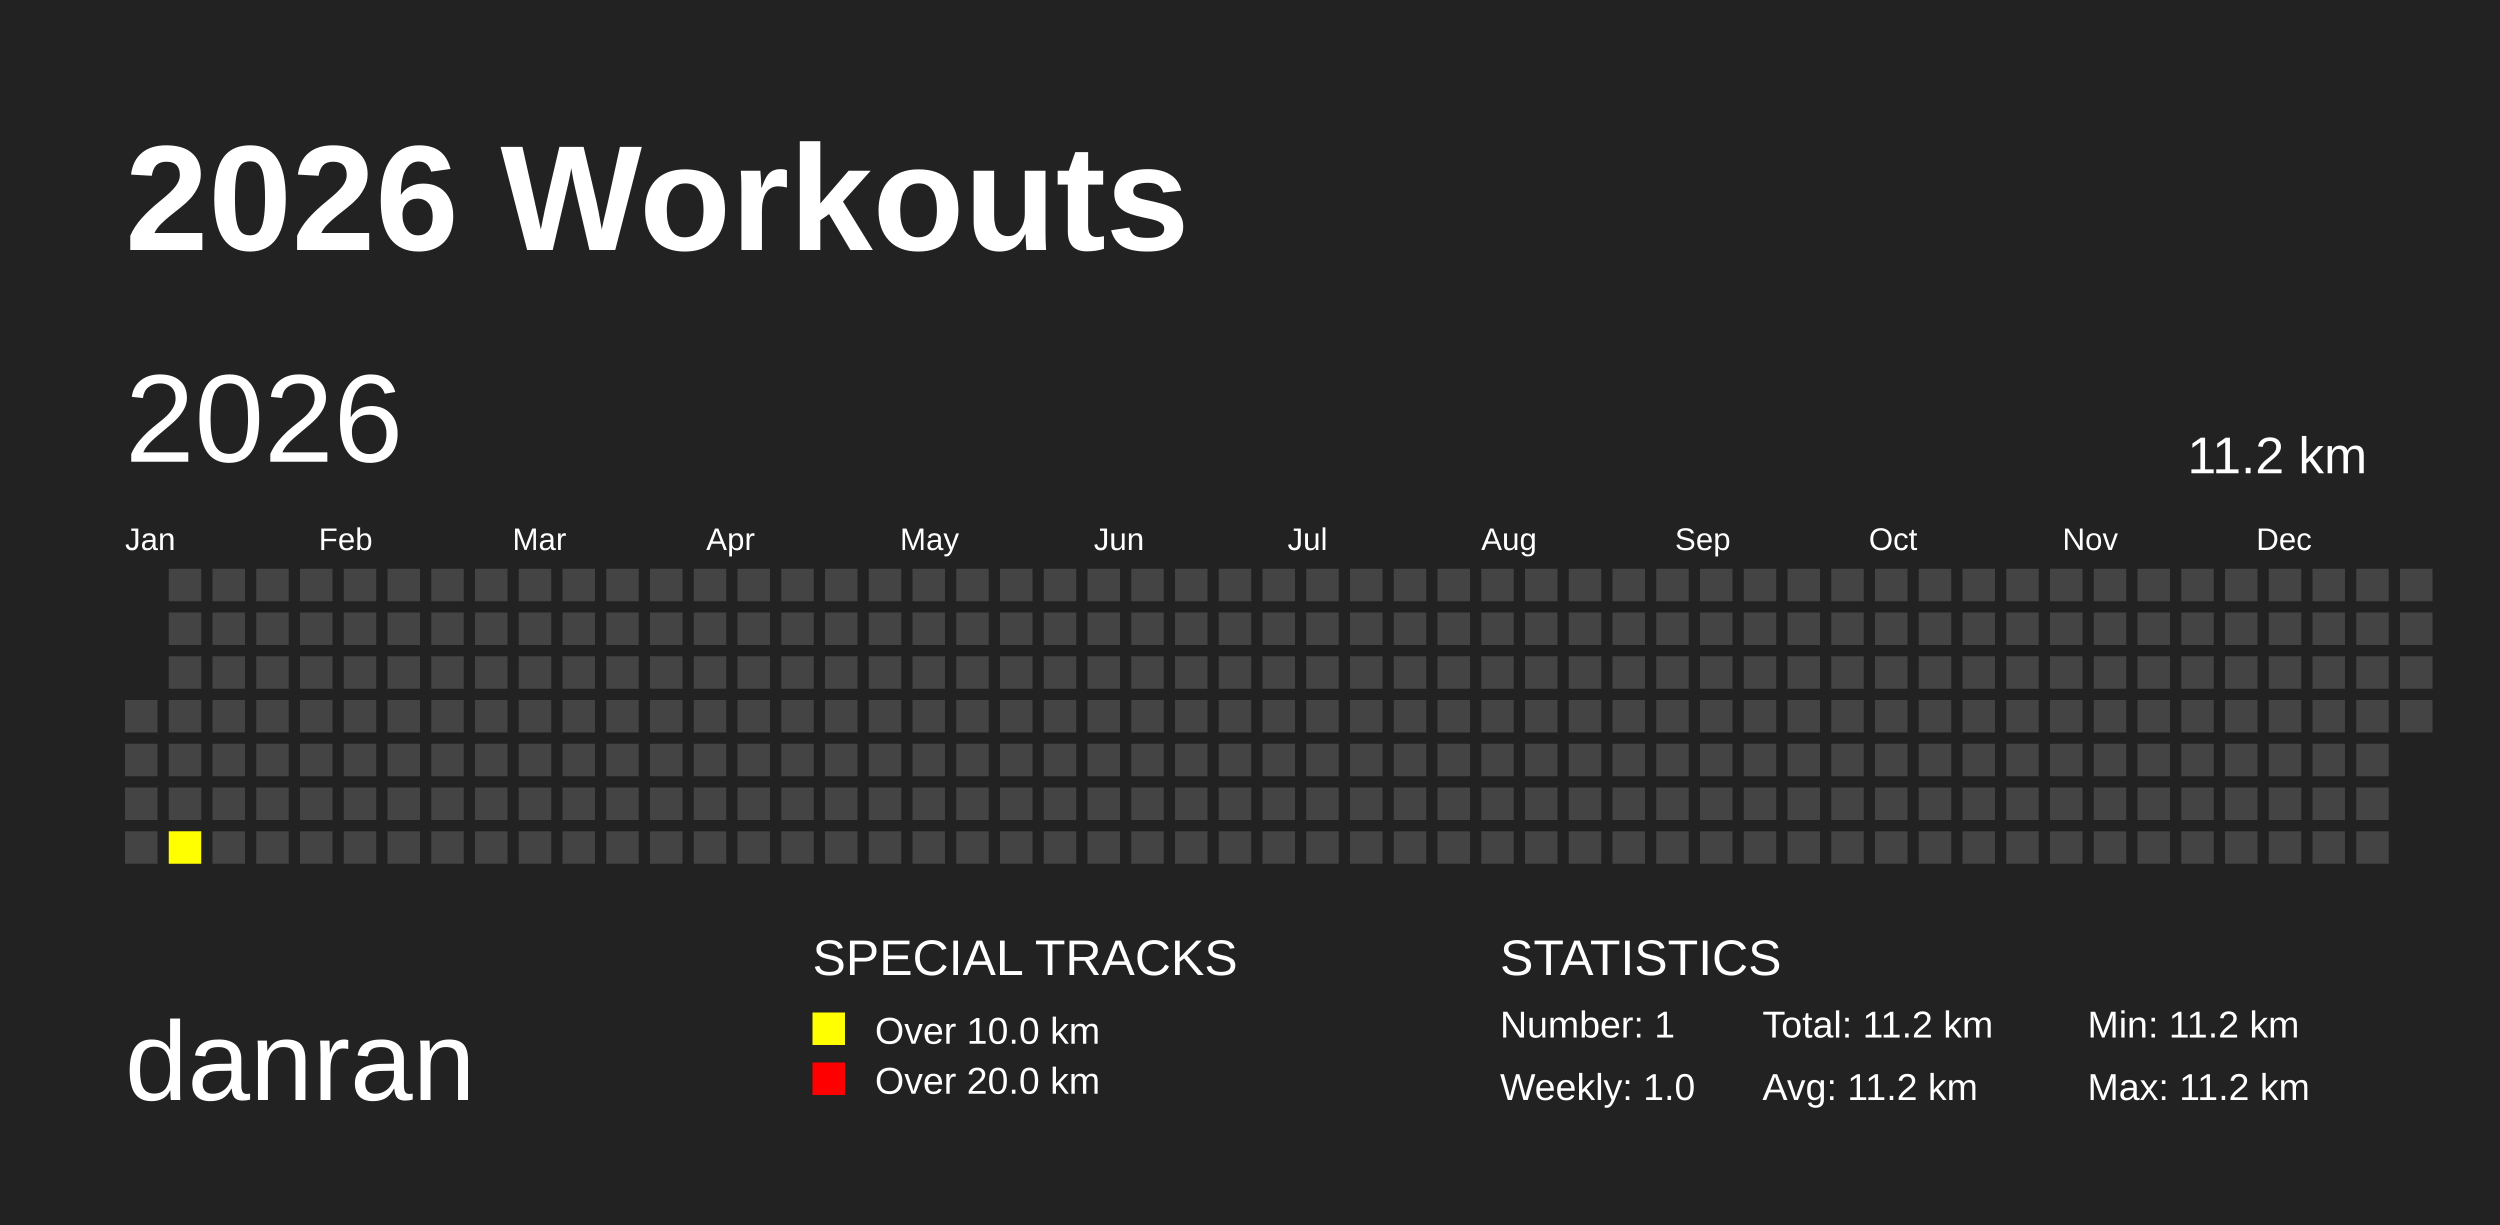
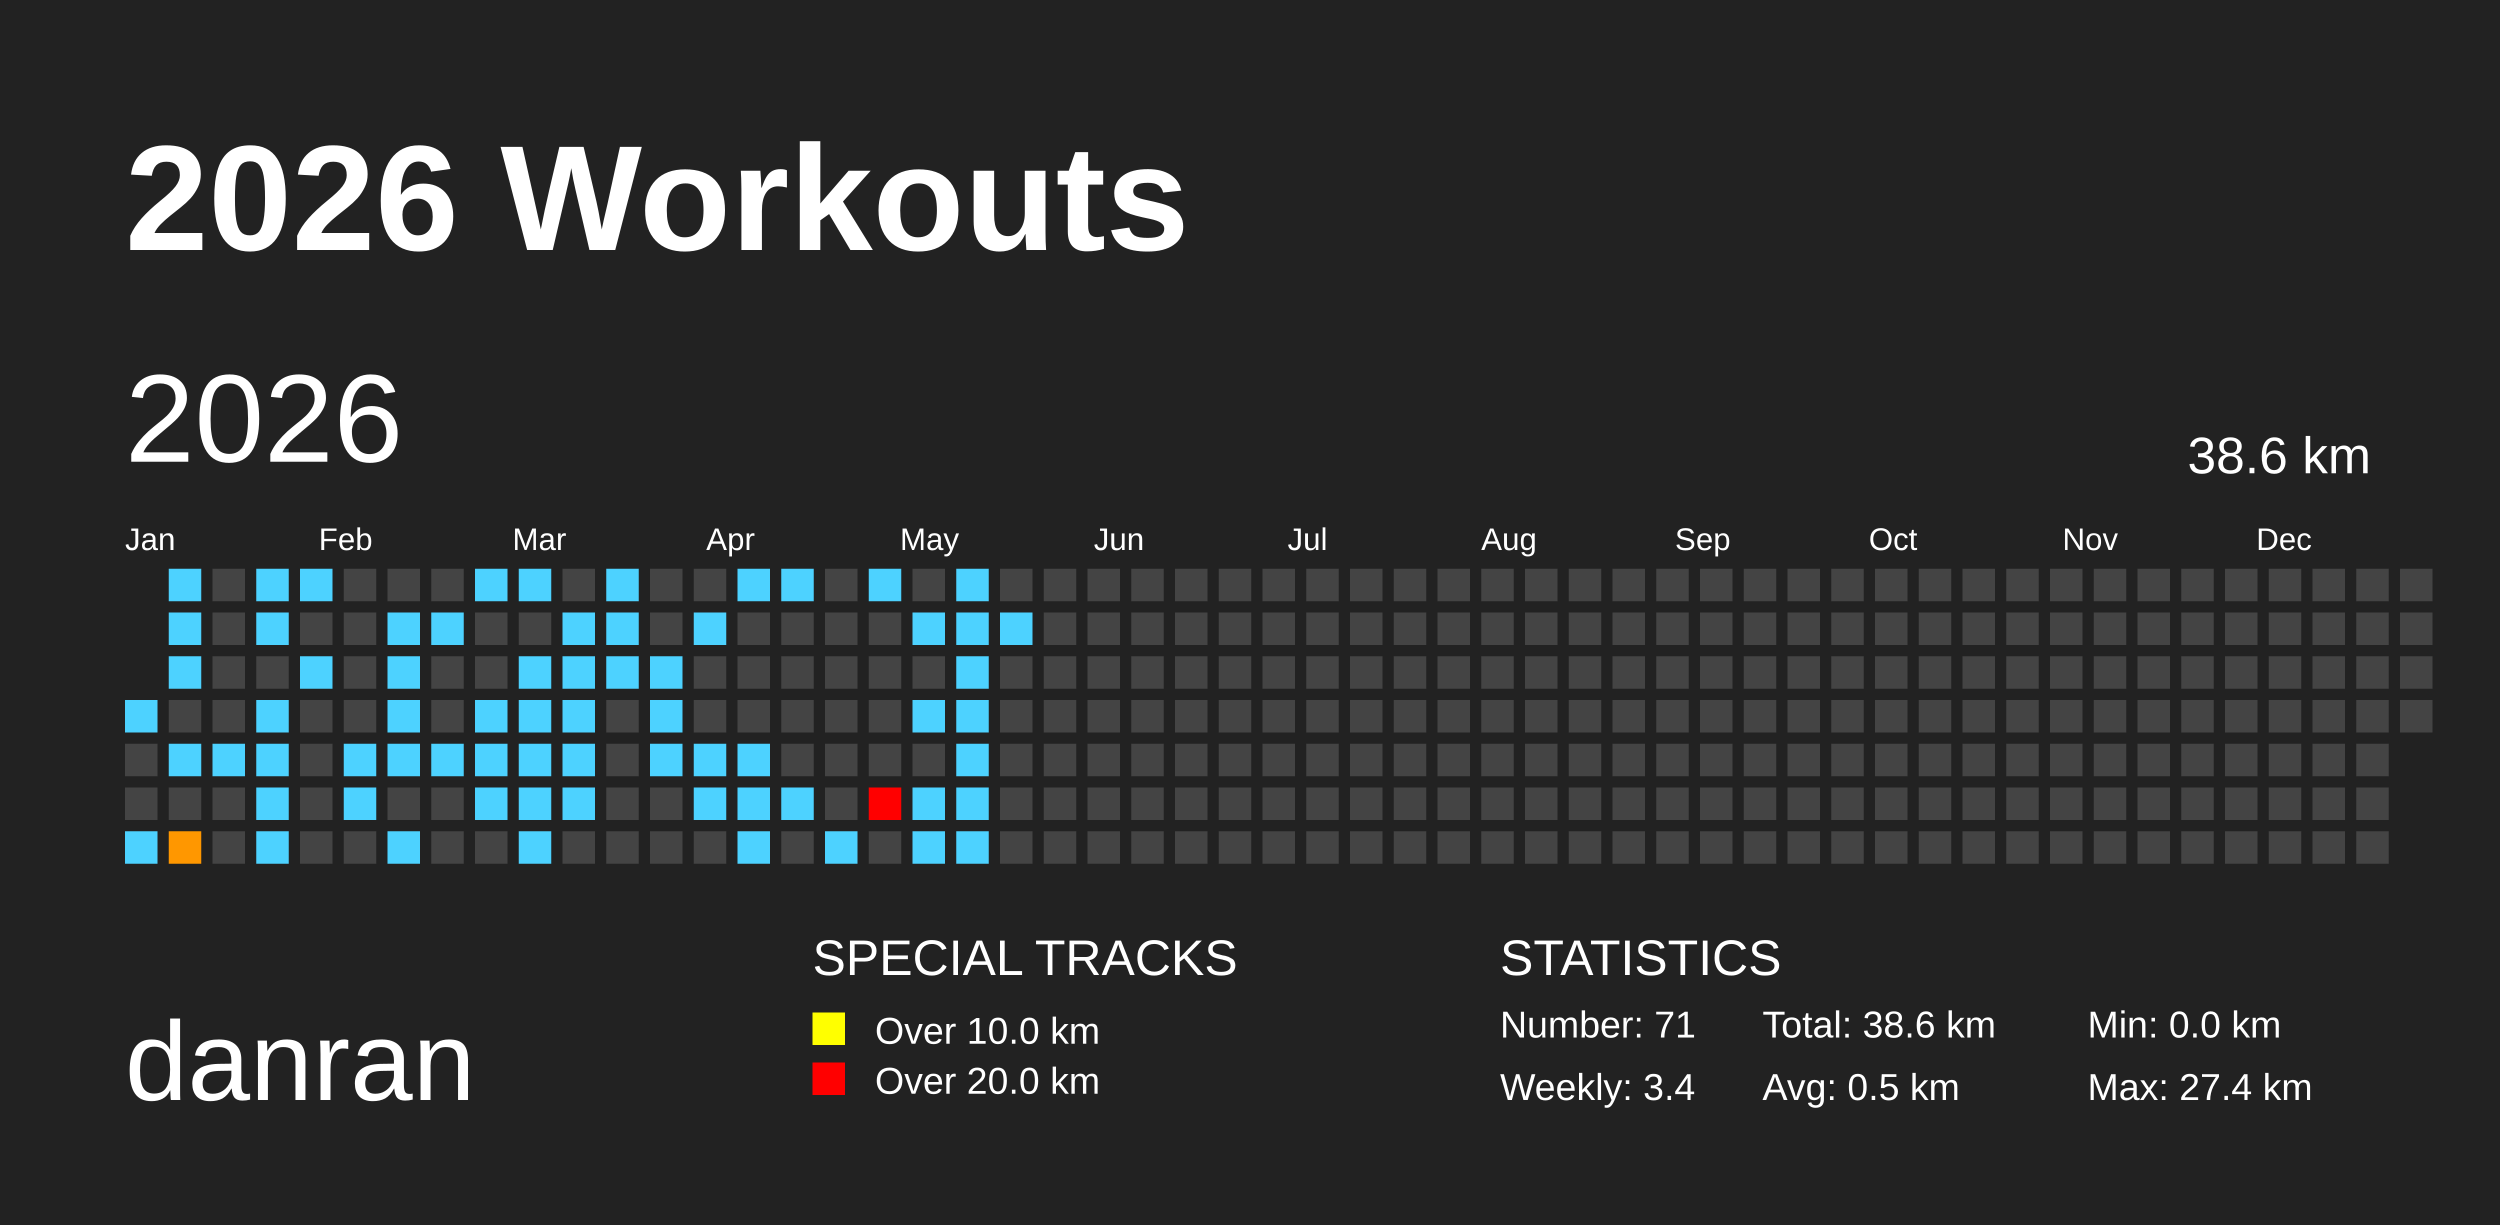
<svg xmlns="http://www.w3.org/2000/svg" baseProfile="full" height="98mm" version="1.1" viewBox="0,0,200,98" width="200mm">
  <defs />
  <rect fill="#222222" height="98" width="200" x="0" y="0" />
  <text fill="#FFFFFF" style="font-size:12px; font-family:Arial; font-weight:bold;" x="10" y="20">2026 Workouts</text>
  <text fill="#FFFFFF" style="font-size:9px; font-family:Arial" x="10" y="88">danran</text>
  <text fill="#FFFFFF" style="font-size:4px; font-family:Arial" x="65" y="78">SPECIAL TRACKS</text>
  <rect fill="yellow" height="2.6" width="2.6" x="65" y="81" />
  <text fill="#FFFFFF" style="font-size:3px; font-family:Arial" x="70" y="83.5">Over 10.0 km</text>
  <rect fill="red" height="2.6" width="2.6" x="65" y="85" />
  <text fill="#FFFFFF" style="font-size:3px; font-family:Arial" x="70" y="87.5">Over 20.0 km</text>
  <text fill="#FFFFFF" style="font-size:4px; font-family:Arial" x="120" y="78">STATISTICS</text>
-   <text fill="#FFFFFF" style="font-size:3px; font-family:Arial" x="120" y="83">Number: 1</text>
-   <text fill="#FFFFFF" style="font-size:3px; font-family:Arial" x="120" y="88">Weekly: 1.0</text>
-   <text fill="#FFFFFF" style="font-size:3px; font-family:Arial" x="141" y="83">Total: 11.2 km</text>
-   <text fill="#FFFFFF" style="font-size:3px; font-family:Arial" x="141" y="88">Avg: 11.2 km</text>
-   <text fill="#FFFFFF" style="font-size:3px; font-family:Arial" x="167" y="83">Min: 11.2 km</text>
-   <text fill="#FFFFFF" style="font-size:3px; font-family:Arial" x="167" y="88">Max: 11.2 km</text>
+   <text fill="#FFFFFF" style="font-size:3px; font-family:Arial" x="120" y="83">Number: 71</text>
+   <text fill="#FFFFFF" style="font-size:3px; font-family:Arial" x="120" y="88">Weekly: 3.4</text>
+   <text fill="#FFFFFF" style="font-size:3px; font-family:Arial" x="141" y="83">Total: 38.6 km</text>
+   <text fill="#FFFFFF" style="font-size:3px; font-family:Arial" x="141" y="88">Avg: 0.5 km</text>
+   <text fill="#FFFFFF" style="font-size:3px; font-family:Arial" x="167" y="83">Min: 0.0 km</text>
+   <text fill="#FFFFFF" style="font-size:3px; font-family:Arial" x="167" y="88">Max: 27.4 km</text>
  <text dominant-baseline="hanging" fill="#FFFFFF" style="font-size:10.0px; font-family:Arial;" x="10" y="30">2026</text>
-   <text dominant-baseline="hanging" fill="#FFFFFF" style="font-size:4.125px; font-family:Arial;" x="175" y="35">11.2 km</text>
+   <text dominant-baseline="hanging" fill="#FFFFFF" style="font-size:4.125px; font-family:Arial;" x="175" y="35">38.6 km</text>
  <text fill="#FFFFFF" style="font-size:2.5px; font-family:Arial" x="10.0" y="44">Jan</text>
  <text fill="#FFFFFF" style="font-size:2.5px; font-family:Arial" x="25.5" y="44">Feb</text>
  <text fill="#FFFFFF" style="font-size:2.5px; font-family:Arial" x="41.0" y="44">Mar</text>
  <text fill="#FFFFFF" style="font-size:2.5px; font-family:Arial" x="56.5" y="44">Apr</text>
  <text fill="#FFFFFF" style="font-size:2.5px; font-family:Arial" x="72.0" y="44">May</text>
  <text fill="#FFFFFF" style="font-size:2.5px; font-family:Arial" x="87.5" y="44">Jun</text>
  <text fill="#FFFFFF" style="font-size:2.5px; font-family:Arial" x="103.0" y="44">Jul</text>
  <text fill="#FFFFFF" style="font-size:2.5px; font-family:Arial" x="118.5" y="44">Aug</text>
  <text fill="#FFFFFF" style="font-size:2.5px; font-family:Arial" x="134.0" y="44">Sep</text>
  <text fill="#FFFFFF" style="font-size:2.5px; font-family:Arial" x="149.5" y="44">Oct</text>
  <text fill="#FFFFFF" style="font-size:2.5px; font-family:Arial" x="165.0" y="44">Nov</text>
  <text fill="#FFFFFF" style="font-size:2.5px; font-family:Arial" x="180.5" y="44">Dec</text>
-   <rect fill="#444444" height="2.6" width="2.6" x="10.0" y="56.0" />
+   <rect fill="#4dd2ff" height="2.6" width="2.6" x="10.0" y="56.0" />
  <rect fill="#444444" height="2.6" width="2.6" x="10.0" y="59.5" />
  <rect fill="#444444" height="2.6" width="2.6" x="10.0" y="63.0" />
-   <rect fill="#444444" height="2.6" width="2.6" x="10.0" y="66.5" />
-   <rect fill="#444444" height="2.6" width="2.6" x="13.5" y="45.5" />
-   <rect fill="#444444" height="2.6" width="2.6" x="13.5" y="49.0" />
-   <rect fill="#444444" height="2.6" width="2.6" x="13.5" y="52.5" />
+   <rect fill="#4dd2ff" height="2.6" width="2.6" x="10.0" y="66.5" />
+   <rect fill="#4dd2ff" height="2.6" width="2.6" x="13.5" y="45.5" />
+   <rect fill="#4dd2ff" height="2.6" width="2.6" x="13.5" y="49.0" />
+   <rect fill="#4dd2ff" height="2.6" width="2.6" x="13.5" y="52.5" />
  <rect fill="#444444" height="2.6" width="2.6" x="13.5" y="56.0" />
-   <rect fill="#444444" height="2.6" width="2.6" x="13.5" y="59.5" />
+   <rect fill="#4dd2ff" height="2.6" width="2.6" x="13.5" y="59.5" />
  <rect fill="#444444" height="2.6" width="2.6" x="13.5" y="63.0" />
-   <rect fill="yellow" height="2.6" width="2.6" x="13.5" y="66.5" />
+   <rect fill="#ff9700" height="2.6" width="2.6" x="13.5" y="66.5" />
  <rect fill="#444444" height="2.6" width="2.6" x="17.0" y="45.5" />
  <rect fill="#444444" height="2.6" width="2.6" x="17.0" y="49.0" />
  <rect fill="#444444" height="2.6" width="2.6" x="17.0" y="52.5" />
  <rect fill="#444444" height="2.6" width="2.6" x="17.0" y="56.0" />
-   <rect fill="#444444" height="2.6" width="2.6" x="17.0" y="59.5" />
+   <rect fill="#4dd2ff" height="2.6" width="2.6" x="17.0" y="59.5" />
  <rect fill="#444444" height="2.6" width="2.6" x="17.0" y="63.0" />
  <rect fill="#444444" height="2.6" width="2.6" x="17.0" y="66.5" />
-   <rect fill="#444444" height="2.6" width="2.6" x="20.5" y="45.5" />
-   <rect fill="#444444" height="2.6" width="2.6" x="20.5" y="49.0" />
+   <rect fill="#4dd2ff" height="2.6" width="2.6" x="20.5" y="45.5" />
+   <rect fill="#4dd2ff" height="2.6" width="2.6" x="20.5" y="49.0" />
  <rect fill="#444444" height="2.6" width="2.6" x="20.5" y="52.5" />
-   <rect fill="#444444" height="2.6" width="2.6" x="20.5" y="56.0" />
-   <rect fill="#444444" height="2.6" width="2.6" x="20.5" y="59.5" />
-   <rect fill="#444444" height="2.6" width="2.6" x="20.5" y="63.0" />
-   <rect fill="#444444" height="2.6" width="2.6" x="20.5" y="66.5" />
-   <rect fill="#444444" height="2.6" width="2.6" x="24.0" y="45.5" />
+   <rect fill="#4dd2ff" height="2.6" width="2.6" x="20.5" y="56.0" />
+   <rect fill="#4dd2ff" height="2.6" width="2.6" x="20.5" y="59.5" />
+   <rect fill="#4dd2ff" height="2.6" width="2.6" x="20.5" y="63.0" />
+   <rect fill="#4dd2ff" height="2.6" width="2.6" x="20.5" y="66.5" />
+   <rect fill="#4dd2ff" height="2.6" width="2.6" x="24.0" y="45.5" />
  <rect fill="#444444" height="2.6" width="2.6" x="24.0" y="49.0" />
-   <rect fill="#444444" height="2.6" width="2.6" x="24.0" y="52.5" />
+   <rect fill="#4dd2ff" height="2.6" width="2.6" x="24.0" y="52.5" />
  <rect fill="#444444" height="2.6" width="2.6" x="24.0" y="56.0" />
  <rect fill="#444444" height="2.6" width="2.6" x="24.0" y="59.5" />
  <rect fill="#444444" height="2.6" width="2.6" x="24.0" y="63.0" />
  <rect fill="#444444" height="2.6" width="2.6" x="24.0" y="66.5" />
  <rect fill="#444444" height="2.6" width="2.6" x="27.5" y="45.5" />
  <rect fill="#444444" height="2.6" width="2.6" x="27.5" y="49.0" />
  <rect fill="#444444" height="2.6" width="2.6" x="27.5" y="52.5" />
  <rect fill="#444444" height="2.6" width="2.6" x="27.5" y="56.0" />
-   <rect fill="#444444" height="2.6" width="2.6" x="27.5" y="59.5" />
-   <rect fill="#444444" height="2.6" width="2.6" x="27.5" y="63.0" />
+   <rect fill="#4dd2ff" height="2.6" width="2.6" x="27.5" y="59.5" />
+   <rect fill="#4dd2ff" height="2.6" width="2.6" x="27.5" y="63.0" />
  <rect fill="#444444" height="2.6" width="2.6" x="27.5" y="66.5" />
  <rect fill="#444444" height="2.6" width="2.6" x="31.0" y="45.5" />
-   <rect fill="#444444" height="2.6" width="2.6" x="31.0" y="49.0" />
-   <rect fill="#444444" height="2.6" width="2.6" x="31.0" y="52.5" />
-   <rect fill="#444444" height="2.6" width="2.6" x="31.0" y="56.0" />
-   <rect fill="#444444" height="2.6" width="2.6" x="31.0" y="59.5" />
+   <rect fill="#4dd2ff" height="2.6" width="2.6" x="31.0" y="49.0" />
+   <rect fill="#4dd2ff" height="2.6" width="2.6" x="31.0" y="52.5" />
+   <rect fill="#4dd2ff" height="2.6" width="2.6" x="31.0" y="56.0" />
+   <rect fill="#4dd2ff" height="2.6" width="2.6" x="31.0" y="59.5" />
  <rect fill="#444444" height="2.6" width="2.6" x="31.0" y="63.0" />
-   <rect fill="#444444" height="2.6" width="2.6" x="31.0" y="66.5" />
+   <rect fill="#4dd2ff" height="2.6" width="2.6" x="31.0" y="66.5" />
  <rect fill="#444444" height="2.6" width="2.6" x="34.5" y="45.5" />
-   <rect fill="#444444" height="2.6" width="2.6" x="34.5" y="49.0" />
+   <rect fill="#4dd2ff" height="2.6" width="2.6" x="34.5" y="49.0" />
  <rect fill="#444444" height="2.6" width="2.6" x="34.5" y="52.5" />
  <rect fill="#444444" height="2.6" width="2.6" x="34.5" y="56.0" />
-   <rect fill="#444444" height="2.6" width="2.6" x="34.5" y="59.5" />
+   <rect fill="#4dd2ff" height="2.6" width="2.6" x="34.5" y="59.5" />
  <rect fill="#444444" height="2.6" width="2.6" x="34.5" y="63.0" />
  <rect fill="#444444" height="2.6" width="2.6" x="34.5" y="66.5" />
-   <rect fill="#444444" height="2.6" width="2.6" x="38.0" y="45.5" />
+   <rect fill="#4dd2ff" height="2.6" width="2.6" x="38.0" y="45.5" />
  <rect fill="#444444" height="2.6" width="2.6" x="38.0" y="49.0" />
  <rect fill="#444444" height="2.6" width="2.6" x="38.0" y="52.5" />
-   <rect fill="#444444" height="2.6" width="2.6" x="38.0" y="56.0" />
-   <rect fill="#444444" height="2.6" width="2.6" x="38.0" y="59.5" />
-   <rect fill="#444444" height="2.6" width="2.6" x="38.0" y="63.0" />
+   <rect fill="#4dd2ff" height="2.6" width="2.6" x="38.0" y="56.0" />
+   <rect fill="#4dd2ff" height="2.6" width="2.6" x="38.0" y="59.5" />
+   <rect fill="#4dd2ff" height="2.6" width="2.6" x="38.0" y="63.0" />
  <rect fill="#444444" height="2.6" width="2.6" x="38.0" y="66.5" />
-   <rect fill="#444444" height="2.6" width="2.6" x="41.5" y="45.5" />
+   <rect fill="#4dd2ff" height="2.6" width="2.6" x="41.5" y="45.5" />
  <rect fill="#444444" height="2.6" width="2.6" x="41.5" y="49.0" />
-   <rect fill="#444444" height="2.6" width="2.6" x="41.5" y="52.5" />
-   <rect fill="#444444" height="2.6" width="2.6" x="41.5" y="56.0" />
-   <rect fill="#444444" height="2.6" width="2.6" x="41.5" y="59.5" />
-   <rect fill="#444444" height="2.6" width="2.6" x="41.5" y="63.0" />
-   <rect fill="#444444" height="2.6" width="2.6" x="41.5" y="66.5" />
+   <rect fill="#4dd2ff" height="2.6" width="2.6" x="41.5" y="52.5" />
+   <rect fill="#4dd2ff" height="2.6" width="2.6" x="41.5" y="56.0" />
+   <rect fill="#4dd2ff" height="2.6" width="2.6" x="41.5" y="59.5" />
+   <rect fill="#4dd2ff" height="2.6" width="2.6" x="41.5" y="63.0" />
+   <rect fill="#4dd2ff" height="2.6" width="2.6" x="41.5" y="66.5" />
  <rect fill="#444444" height="2.6" width="2.6" x="45.0" y="45.5" />
-   <rect fill="#444444" height="2.6" width="2.6" x="45.0" y="49.0" />
-   <rect fill="#444444" height="2.6" width="2.6" x="45.0" y="52.5" />
-   <rect fill="#444444" height="2.6" width="2.6" x="45.0" y="56.0" />
-   <rect fill="#444444" height="2.6" width="2.6" x="45.0" y="59.5" />
-   <rect fill="#444444" height="2.6" width="2.6" x="45.0" y="63.0" />
+   <rect fill="#4dd2ff" height="2.6" width="2.6" x="45.0" y="49.0" />
+   <rect fill="#4dd2ff" height="2.6" width="2.6" x="45.0" y="52.5" />
+   <rect fill="#4dd2ff" height="2.6" width="2.6" x="45.0" y="56.0" />
+   <rect fill="#4dd2ff" height="2.6" width="2.6" x="45.0" y="59.5" />
+   <rect fill="#4dd2ff" height="2.6" width="2.6" x="45.0" y="63.0" />
  <rect fill="#444444" height="2.6" width="2.6" x="45.0" y="66.5" />
-   <rect fill="#444444" height="2.6" width="2.6" x="48.5" y="45.5" />
-   <rect fill="#444444" height="2.6" width="2.6" x="48.5" y="49.0" />
-   <rect fill="#444444" height="2.6" width="2.6" x="48.5" y="52.5" />
+   <rect fill="#4dd2ff" height="2.6" width="2.6" x="48.5" y="45.5" />
+   <rect fill="#4dd2ff" height="2.6" width="2.6" x="48.5" y="49.0" />
+   <rect fill="#4dd2ff" height="2.6" width="2.6" x="48.5" y="52.5" />
  <rect fill="#444444" height="2.6" width="2.6" x="48.5" y="56.0" />
  <rect fill="#444444" height="2.6" width="2.6" x="48.5" y="59.5" />
  <rect fill="#444444" height="2.6" width="2.6" x="48.5" y="63.0" />
  <rect fill="#444444" height="2.6" width="2.6" x="48.5" y="66.5" />
  <rect fill="#444444" height="2.6" width="2.6" x="52.0" y="45.5" />
  <rect fill="#444444" height="2.6" width="2.6" x="52.0" y="49.0" />
-   <rect fill="#444444" height="2.6" width="2.6" x="52.0" y="52.5" />
-   <rect fill="#444444" height="2.6" width="2.6" x="52.0" y="56.0" />
-   <rect fill="#444444" height="2.6" width="2.6" x="52.0" y="59.5" />
+   <rect fill="#4dd2ff" height="2.6" width="2.6" x="52.0" y="52.5" />
+   <rect fill="#4dd2ff" height="2.6" width="2.6" x="52.0" y="56.0" />
+   <rect fill="#4dd2ff" height="2.6" width="2.6" x="52.0" y="59.5" />
  <rect fill="#444444" height="2.6" width="2.6" x="52.0" y="63.0" />
  <rect fill="#444444" height="2.6" width="2.6" x="52.0" y="66.5" />
  <rect fill="#444444" height="2.6" width="2.6" x="55.5" y="45.5" />
-   <rect fill="#444444" height="2.6" width="2.6" x="55.5" y="49.0" />
+   <rect fill="#4dd2ff" height="2.6" width="2.6" x="55.5" y="49.0" />
  <rect fill="#444444" height="2.6" width="2.6" x="55.5" y="52.5" />
  <rect fill="#444444" height="2.6" width="2.6" x="55.5" y="56.0" />
-   <rect fill="#444444" height="2.6" width="2.6" x="55.5" y="59.5" />
-   <rect fill="#444444" height="2.6" width="2.6" x="55.5" y="63.0" />
+   <rect fill="#4dd2ff" height="2.6" width="2.6" x="55.5" y="59.5" />
+   <rect fill="#4dd2ff" height="2.6" width="2.6" x="55.5" y="63.0" />
  <rect fill="#444444" height="2.6" width="2.6" x="55.5" y="66.5" />
-   <rect fill="#444444" height="2.6" width="2.6" x="59.0" y="45.5" />
+   <rect fill="#4dd2ff" height="2.6" width="2.6" x="59.0" y="45.5" />
  <rect fill="#444444" height="2.6" width="2.6" x="59.0" y="49.0" />
  <rect fill="#444444" height="2.6" width="2.6" x="59.0" y="52.5" />
  <rect fill="#444444" height="2.6" width="2.6" x="59.0" y="56.0" />
-   <rect fill="#444444" height="2.6" width="2.6" x="59.0" y="59.5" />
-   <rect fill="#444444" height="2.6" width="2.6" x="59.0" y="63.0" />
-   <rect fill="#444444" height="2.6" width="2.6" x="59.0" y="66.5" />
-   <rect fill="#444444" height="2.6" width="2.6" x="62.5" y="45.5" />
+   <rect fill="#4dd2ff" height="2.6" width="2.6" x="59.0" y="59.5" />
+   <rect fill="#4dd2ff" height="2.6" width="2.6" x="59.0" y="63.0" />
+   <rect fill="#4dd2ff" height="2.6" width="2.6" x="59.0" y="66.5" />
+   <rect fill="#4dd2ff" height="2.6" width="2.6" x="62.5" y="45.5" />
  <rect fill="#444444" height="2.6" width="2.6" x="62.5" y="49.0" />
  <rect fill="#444444" height="2.6" width="2.6" x="62.5" y="52.5" />
  <rect fill="#444444" height="2.6" width="2.6" x="62.5" y="56.0" />
  <rect fill="#444444" height="2.6" width="2.6" x="62.5" y="59.5" />
-   <rect fill="#444444" height="2.6" width="2.6" x="62.5" y="63.0" />
+   <rect fill="#4dd2ff" height="2.6" width="2.6" x="62.5" y="63.0" />
  <rect fill="#444444" height="2.6" width="2.6" x="62.5" y="66.5" />
  <rect fill="#444444" height="2.6" width="2.6" x="66.0" y="45.5" />
  <rect fill="#444444" height="2.6" width="2.6" x="66.0" y="49.0" />
  <rect fill="#444444" height="2.6" width="2.6" x="66.0" y="52.5" />
  <rect fill="#444444" height="2.6" width="2.6" x="66.0" y="56.0" />
  <rect fill="#444444" height="2.6" width="2.6" x="66.0" y="59.5" />
  <rect fill="#444444" height="2.6" width="2.6" x="66.0" y="63.0" />
-   <rect fill="#444444" height="2.6" width="2.6" x="66.0" y="66.5" />
-   <rect fill="#444444" height="2.6" width="2.6" x="69.5" y="45.5" />
+   <rect fill="#4dd2ff" height="2.6" width="2.6" x="66.0" y="66.5" />
+   <rect fill="#4dd2ff" height="2.6" width="2.6" x="69.5" y="45.5" />
  <rect fill="#444444" height="2.6" width="2.6" x="69.5" y="49.0" />
  <rect fill="#444444" height="2.6" width="2.6" x="69.5" y="52.5" />
  <rect fill="#444444" height="2.6" width="2.6" x="69.5" y="56.0" />
  <rect fill="#444444" height="2.6" width="2.6" x="69.5" y="59.5" />
-   <rect fill="#444444" height="2.6" width="2.6" x="69.5" y="63.0" />
+   <rect fill="red" height="2.6" width="2.6" x="69.5" y="63.0" />
  <rect fill="#444444" height="2.6" width="2.6" x="69.5" y="66.5" />
  <rect fill="#444444" height="2.6" width="2.6" x="73.0" y="45.5" />
-   <rect fill="#444444" height="2.6" width="2.6" x="73.0" y="49.0" />
+   <rect fill="#4dd2ff" height="2.6" width="2.6" x="73.0" y="49.0" />
  <rect fill="#444444" height="2.6" width="2.6" x="73.0" y="52.5" />
-   <rect fill="#444444" height="2.6" width="2.6" x="73.0" y="56.0" />
+   <rect fill="#4dd2ff" height="2.6" width="2.6" x="73.0" y="56.0" />
  <rect fill="#444444" height="2.6" width="2.6" x="73.0" y="59.5" />
-   <rect fill="#444444" height="2.6" width="2.6" x="73.0" y="63.0" />
-   <rect fill="#444444" height="2.6" width="2.6" x="73.0" y="66.5" />
-   <rect fill="#444444" height="2.6" width="2.6" x="76.5" y="45.5" />
-   <rect fill="#444444" height="2.6" width="2.6" x="76.5" y="49.0" />
-   <rect fill="#444444" height="2.6" width="2.6" x="76.5" y="52.5" />
-   <rect fill="#444444" height="2.6" width="2.6" x="76.5" y="56.0" />
-   <rect fill="#444444" height="2.6" width="2.6" x="76.5" y="59.5" />
-   <rect fill="#444444" height="2.6" width="2.6" x="76.5" y="63.0" />
-   <rect fill="#444444" height="2.6" width="2.6" x="76.5" y="66.5" />
+   <rect fill="#4dd2ff" height="2.6" width="2.6" x="73.0" y="63.0" />
+   <rect fill="#4dd2ff" height="2.6" width="2.6" x="73.0" y="66.5" />
+   <rect fill="#4dd2ff" height="2.6" width="2.6" x="76.5" y="45.5" />
+   <rect fill="#4dd2ff" height="2.6" width="2.6" x="76.5" y="49.0" />
+   <rect fill="#4dd2ff" height="2.6" width="2.6" x="76.5" y="52.5" />
+   <rect fill="#4dd2ff" height="2.6" width="2.6" x="76.5" y="56.0" />
+   <rect fill="#4dd2ff" height="2.6" width="2.6" x="76.5" y="59.5" />
+   <rect fill="#4dd2ff" height="2.6" width="2.6" x="76.5" y="63.0" />
+   <rect fill="#4dd2ff" height="2.6" width="2.6" x="76.5" y="66.5" />
  <rect fill="#444444" height="2.6" width="2.6" x="80.0" y="45.5" />
-   <rect fill="#444444" height="2.6" width="2.6" x="80.0" y="49.0" />
+   <rect fill="#4dd2ff" height="2.6" width="2.6" x="80.0" y="49.0" />
  <rect fill="#444444" height="2.6" width="2.6" x="80.0" y="52.5" />
  <rect fill="#444444" height="2.6" width="2.6" x="80.0" y="56.0" />
  <rect fill="#444444" height="2.6" width="2.6" x="80.0" y="59.5" />
  <rect fill="#444444" height="2.6" width="2.6" x="80.0" y="63.0" />
  <rect fill="#444444" height="2.6" width="2.6" x="80.0" y="66.5" />
  <rect fill="#444444" height="2.6" width="2.6" x="83.5" y="45.5" />
  <rect fill="#444444" height="2.6" width="2.6" x="83.5" y="49.0" />
  <rect fill="#444444" height="2.6" width="2.6" x="83.5" y="52.5" />
  <rect fill="#444444" height="2.6" width="2.6" x="83.5" y="56.0" />
  <rect fill="#444444" height="2.6" width="2.6" x="83.5" y="59.5" />
  <rect fill="#444444" height="2.6" width="2.6" x="83.5" y="63.0" />
  <rect fill="#444444" height="2.6" width="2.6" x="83.5" y="66.5" />
  <rect fill="#444444" height="2.6" width="2.6" x="87.0" y="45.5" />
  <rect fill="#444444" height="2.6" width="2.6" x="87.0" y="49.0" />
  <rect fill="#444444" height="2.6" width="2.6" x="87.0" y="52.5" />
  <rect fill="#444444" height="2.6" width="2.6" x="87.0" y="56.0" />
  <rect fill="#444444" height="2.6" width="2.6" x="87.0" y="59.5" />
  <rect fill="#444444" height="2.6" width="2.6" x="87.0" y="63.0" />
  <rect fill="#444444" height="2.6" width="2.6" x="87.0" y="66.5" />
  <rect fill="#444444" height="2.6" width="2.6" x="90.5" y="45.5" />
  <rect fill="#444444" height="2.6" width="2.6" x="90.5" y="49.0" />
  <rect fill="#444444" height="2.6" width="2.6" x="90.5" y="52.5" />
  <rect fill="#444444" height="2.6" width="2.6" x="90.5" y="56.0" />
  <rect fill="#444444" height="2.6" width="2.6" x="90.5" y="59.5" />
  <rect fill="#444444" height="2.6" width="2.6" x="90.5" y="63.0" />
  <rect fill="#444444" height="2.6" width="2.6" x="90.5" y="66.5" />
  <rect fill="#444444" height="2.6" width="2.6" x="94.0" y="45.5" />
  <rect fill="#444444" height="2.6" width="2.6" x="94.0" y="49.0" />
  <rect fill="#444444" height="2.6" width="2.6" x="94.0" y="52.5" />
  <rect fill="#444444" height="2.6" width="2.6" x="94.0" y="56.0" />
  <rect fill="#444444" height="2.6" width="2.6" x="94.0" y="59.5" />
  <rect fill="#444444" height="2.6" width="2.6" x="94.0" y="63.0" />
  <rect fill="#444444" height="2.6" width="2.6" x="94.0" y="66.5" />
  <rect fill="#444444" height="2.6" width="2.6" x="97.5" y="45.5" />
  <rect fill="#444444" height="2.6" width="2.6" x="97.5" y="49.0" />
  <rect fill="#444444" height="2.6" width="2.6" x="97.5" y="52.5" />
  <rect fill="#444444" height="2.6" width="2.6" x="97.5" y="56.0" />
  <rect fill="#444444" height="2.6" width="2.6" x="97.5" y="59.5" />
  <rect fill="#444444" height="2.6" width="2.6" x="97.5" y="63.0" />
  <rect fill="#444444" height="2.6" width="2.6" x="97.5" y="66.5" />
  <rect fill="#444444" height="2.6" width="2.6" x="101.0" y="45.5" />
  <rect fill="#444444" height="2.6" width="2.6" x="101.0" y="49.0" />
  <rect fill="#444444" height="2.6" width="2.6" x="101.0" y="52.5" />
  <rect fill="#444444" height="2.6" width="2.6" x="101.0" y="56.0" />
  <rect fill="#444444" height="2.6" width="2.6" x="101.0" y="59.5" />
  <rect fill="#444444" height="2.6" width="2.6" x="101.0" y="63.0" />
  <rect fill="#444444" height="2.6" width="2.6" x="101.0" y="66.5" />
  <rect fill="#444444" height="2.6" width="2.6" x="104.5" y="45.5" />
  <rect fill="#444444" height="2.6" width="2.6" x="104.5" y="49.0" />
  <rect fill="#444444" height="2.6" width="2.6" x="104.5" y="52.5" />
  <rect fill="#444444" height="2.6" width="2.6" x="104.5" y="56.0" />
  <rect fill="#444444" height="2.6" width="2.6" x="104.5" y="59.5" />
  <rect fill="#444444" height="2.6" width="2.6" x="104.5" y="63.0" />
  <rect fill="#444444" height="2.6" width="2.6" x="104.5" y="66.5" />
  <rect fill="#444444" height="2.6" width="2.6" x="108.0" y="45.5" />
  <rect fill="#444444" height="2.6" width="2.6" x="108.0" y="49.0" />
  <rect fill="#444444" height="2.6" width="2.6" x="108.0" y="52.5" />
  <rect fill="#444444" height="2.6" width="2.6" x="108.0" y="56.0" />
  <rect fill="#444444" height="2.6" width="2.6" x="108.0" y="59.5" />
  <rect fill="#444444" height="2.6" width="2.6" x="108.0" y="63.0" />
  <rect fill="#444444" height="2.6" width="2.6" x="108.0" y="66.5" />
  <rect fill="#444444" height="2.6" width="2.6" x="111.5" y="45.5" />
  <rect fill="#444444" height="2.6" width="2.6" x="111.5" y="49.0" />
  <rect fill="#444444" height="2.6" width="2.6" x="111.5" y="52.5" />
  <rect fill="#444444" height="2.6" width="2.6" x="111.5" y="56.0" />
  <rect fill="#444444" height="2.6" width="2.6" x="111.5" y="59.5" />
  <rect fill="#444444" height="2.6" width="2.6" x="111.5" y="63.0" />
  <rect fill="#444444" height="2.6" width="2.6" x="111.5" y="66.5" />
  <rect fill="#444444" height="2.6" width="2.6" x="115.0" y="45.5" />
  <rect fill="#444444" height="2.6" width="2.6" x="115.0" y="49.0" />
  <rect fill="#444444" height="2.6" width="2.6" x="115.0" y="52.5" />
  <rect fill="#444444" height="2.6" width="2.6" x="115.0" y="56.0" />
  <rect fill="#444444" height="2.6" width="2.6" x="115.0" y="59.5" />
  <rect fill="#444444" height="2.6" width="2.6" x="115.0" y="63.0" />
  <rect fill="#444444" height="2.6" width="2.6" x="115.0" y="66.5" />
  <rect fill="#444444" height="2.6" width="2.6" x="118.5" y="45.5" />
  <rect fill="#444444" height="2.6" width="2.6" x="118.5" y="49.0" />
  <rect fill="#444444" height="2.6" width="2.6" x="118.5" y="52.5" />
  <rect fill="#444444" height="2.6" width="2.6" x="118.5" y="56.0" />
  <rect fill="#444444" height="2.6" width="2.6" x="118.5" y="59.5" />
  <rect fill="#444444" height="2.6" width="2.6" x="118.5" y="63.0" />
  <rect fill="#444444" height="2.6" width="2.6" x="118.5" y="66.5" />
  <rect fill="#444444" height="2.6" width="2.6" x="122.0" y="45.5" />
  <rect fill="#444444" height="2.6" width="2.6" x="122.0" y="49.0" />
  <rect fill="#444444" height="2.6" width="2.6" x="122.0" y="52.5" />
  <rect fill="#444444" height="2.6" width="2.6" x="122.0" y="56.0" />
  <rect fill="#444444" height="2.6" width="2.6" x="122.0" y="59.5" />
  <rect fill="#444444" height="2.6" width="2.6" x="122.0" y="63.0" />
  <rect fill="#444444" height="2.6" width="2.6" x="122.0" y="66.5" />
  <rect fill="#444444" height="2.6" width="2.6" x="125.5" y="45.5" />
  <rect fill="#444444" height="2.6" width="2.6" x="125.5" y="49.0" />
  <rect fill="#444444" height="2.6" width="2.6" x="125.5" y="52.5" />
  <rect fill="#444444" height="2.6" width="2.6" x="125.5" y="56.0" />
  <rect fill="#444444" height="2.6" width="2.6" x="125.5" y="59.5" />
  <rect fill="#444444" height="2.6" width="2.6" x="125.5" y="63.0" />
  <rect fill="#444444" height="2.6" width="2.6" x="125.5" y="66.5" />
  <rect fill="#444444" height="2.6" width="2.6" x="129.0" y="45.5" />
  <rect fill="#444444" height="2.6" width="2.6" x="129.0" y="49.0" />
  <rect fill="#444444" height="2.6" width="2.6" x="129.0" y="52.5" />
  <rect fill="#444444" height="2.6" width="2.6" x="129.0" y="56.0" />
  <rect fill="#444444" height="2.6" width="2.6" x="129.0" y="59.5" />
  <rect fill="#444444" height="2.6" width="2.6" x="129.0" y="63.0" />
  <rect fill="#444444" height="2.6" width="2.6" x="129.0" y="66.5" />
  <rect fill="#444444" height="2.6" width="2.6" x="132.5" y="45.5" />
  <rect fill="#444444" height="2.6" width="2.6" x="132.5" y="49.0" />
  <rect fill="#444444" height="2.6" width="2.6" x="132.5" y="52.5" />
  <rect fill="#444444" height="2.6" width="2.6" x="132.5" y="56.0" />
  <rect fill="#444444" height="2.6" width="2.6" x="132.5" y="59.5" />
  <rect fill="#444444" height="2.6" width="2.6" x="132.5" y="63.0" />
  <rect fill="#444444" height="2.6" width="2.6" x="132.5" y="66.5" />
  <rect fill="#444444" height="2.6" width="2.6" x="136.0" y="45.5" />
  <rect fill="#444444" height="2.6" width="2.6" x="136.0" y="49.0" />
  <rect fill="#444444" height="2.6" width="2.6" x="136.0" y="52.5" />
  <rect fill="#444444" height="2.6" width="2.6" x="136.0" y="56.0" />
  <rect fill="#444444" height="2.6" width="2.6" x="136.0" y="59.5" />
  <rect fill="#444444" height="2.6" width="2.6" x="136.0" y="63.0" />
  <rect fill="#444444" height="2.6" width="2.6" x="136.0" y="66.5" />
  <rect fill="#444444" height="2.6" width="2.6" x="139.5" y="45.5" />
  <rect fill="#444444" height="2.6" width="2.6" x="139.5" y="49.0" />
  <rect fill="#444444" height="2.6" width="2.6" x="139.5" y="52.5" />
  <rect fill="#444444" height="2.6" width="2.6" x="139.5" y="56.0" />
  <rect fill="#444444" height="2.6" width="2.6" x="139.5" y="59.5" />
  <rect fill="#444444" height="2.6" width="2.6" x="139.5" y="63.0" />
  <rect fill="#444444" height="2.6" width="2.6" x="139.5" y="66.5" />
  <rect fill="#444444" height="2.6" width="2.6" x="143.0" y="45.5" />
  <rect fill="#444444" height="2.6" width="2.6" x="143.0" y="49.0" />
  <rect fill="#444444" height="2.6" width="2.6" x="143.0" y="52.5" />
  <rect fill="#444444" height="2.6" width="2.6" x="143.0" y="56.0" />
  <rect fill="#444444" height="2.6" width="2.6" x="143.0" y="59.5" />
  <rect fill="#444444" height="2.6" width="2.6" x="143.0" y="63.0" />
  <rect fill="#444444" height="2.6" width="2.6" x="143.0" y="66.5" />
  <rect fill="#444444" height="2.6" width="2.6" x="146.5" y="45.5" />
  <rect fill="#444444" height="2.6" width="2.6" x="146.5" y="49.0" />
  <rect fill="#444444" height="2.6" width="2.6" x="146.5" y="52.5" />
  <rect fill="#444444" height="2.6" width="2.6" x="146.5" y="56.0" />
  <rect fill="#444444" height="2.6" width="2.6" x="146.5" y="59.5" />
  <rect fill="#444444" height="2.6" width="2.6" x="146.5" y="63.0" />
  <rect fill="#444444" height="2.6" width="2.6" x="146.5" y="66.5" />
  <rect fill="#444444" height="2.6" width="2.6" x="150.0" y="45.5" />
  <rect fill="#444444" height="2.6" width="2.6" x="150.0" y="49.0" />
  <rect fill="#444444" height="2.6" width="2.6" x="150.0" y="52.5" />
  <rect fill="#444444" height="2.6" width="2.6" x="150.0" y="56.0" />
  <rect fill="#444444" height="2.6" width="2.6" x="150.0" y="59.5" />
  <rect fill="#444444" height="2.6" width="2.6" x="150.0" y="63.0" />
  <rect fill="#444444" height="2.6" width="2.6" x="150.0" y="66.5" />
  <rect fill="#444444" height="2.6" width="2.6" x="153.5" y="45.5" />
  <rect fill="#444444" height="2.6" width="2.6" x="153.5" y="49.0" />
  <rect fill="#444444" height="2.6" width="2.6" x="153.5" y="52.5" />
  <rect fill="#444444" height="2.6" width="2.6" x="153.5" y="56.0" />
  <rect fill="#444444" height="2.6" width="2.6" x="153.5" y="59.5" />
  <rect fill="#444444" height="2.6" width="2.6" x="153.5" y="63.0" />
  <rect fill="#444444" height="2.6" width="2.6" x="153.5" y="66.5" />
  <rect fill="#444444" height="2.6" width="2.6" x="157.0" y="45.5" />
  <rect fill="#444444" height="2.6" width="2.6" x="157.0" y="49.0" />
  <rect fill="#444444" height="2.6" width="2.6" x="157.0" y="52.5" />
  <rect fill="#444444" height="2.6" width="2.6" x="157.0" y="56.0" />
  <rect fill="#444444" height="2.6" width="2.6" x="157.0" y="59.5" />
  <rect fill="#444444" height="2.6" width="2.6" x="157.0" y="63.0" />
  <rect fill="#444444" height="2.6" width="2.6" x="157.0" y="66.5" />
  <rect fill="#444444" height="2.6" width="2.6" x="160.5" y="45.5" />
  <rect fill="#444444" height="2.6" width="2.6" x="160.5" y="49.0" />
  <rect fill="#444444" height="2.6" width="2.6" x="160.5" y="52.5" />
  <rect fill="#444444" height="2.6" width="2.6" x="160.5" y="56.0" />
  <rect fill="#444444" height="2.6" width="2.6" x="160.5" y="59.5" />
  <rect fill="#444444" height="2.6" width="2.6" x="160.5" y="63.0" />
  <rect fill="#444444" height="2.6" width="2.6" x="160.5" y="66.5" />
  <rect fill="#444444" height="2.6" width="2.6" x="164.0" y="45.5" />
  <rect fill="#444444" height="2.6" width="2.6" x="164.0" y="49.0" />
  <rect fill="#444444" height="2.6" width="2.6" x="164.0" y="52.5" />
  <rect fill="#444444" height="2.6" width="2.6" x="164.0" y="56.0" />
  <rect fill="#444444" height="2.6" width="2.6" x="164.0" y="59.5" />
  <rect fill="#444444" height="2.6" width="2.6" x="164.0" y="63.0" />
  <rect fill="#444444" height="2.6" width="2.6" x="164.0" y="66.5" />
  <rect fill="#444444" height="2.6" width="2.6" x="167.5" y="45.5" />
  <rect fill="#444444" height="2.6" width="2.6" x="167.5" y="49.0" />
  <rect fill="#444444" height="2.6" width="2.6" x="167.5" y="52.5" />
  <rect fill="#444444" height="2.6" width="2.6" x="167.5" y="56.0" />
  <rect fill="#444444" height="2.6" width="2.6" x="167.5" y="59.5" />
  <rect fill="#444444" height="2.6" width="2.6" x="167.5" y="63.0" />
  <rect fill="#444444" height="2.6" width="2.6" x="167.5" y="66.5" />
  <rect fill="#444444" height="2.6" width="2.6" x="171.0" y="45.5" />
  <rect fill="#444444" height="2.6" width="2.6" x="171.0" y="49.0" />
  <rect fill="#444444" height="2.6" width="2.6" x="171.0" y="52.5" />
  <rect fill="#444444" height="2.6" width="2.6" x="171.0" y="56.0" />
  <rect fill="#444444" height="2.6" width="2.6" x="171.0" y="59.5" />
  <rect fill="#444444" height="2.6" width="2.6" x="171.0" y="63.0" />
  <rect fill="#444444" height="2.6" width="2.6" x="171.0" y="66.5" />
  <rect fill="#444444" height="2.6" width="2.6" x="174.5" y="45.5" />
  <rect fill="#444444" height="2.6" width="2.6" x="174.5" y="49.0" />
  <rect fill="#444444" height="2.6" width="2.6" x="174.5" y="52.5" />
  <rect fill="#444444" height="2.6" width="2.6" x="174.5" y="56.0" />
  <rect fill="#444444" height="2.6" width="2.6" x="174.5" y="59.5" />
  <rect fill="#444444" height="2.6" width="2.6" x="174.5" y="63.0" />
  <rect fill="#444444" height="2.6" width="2.6" x="174.5" y="66.5" />
  <rect fill="#444444" height="2.6" width="2.6" x="178.0" y="45.5" />
  <rect fill="#444444" height="2.6" width="2.6" x="178.0" y="49.0" />
  <rect fill="#444444" height="2.6" width="2.6" x="178.0" y="52.5" />
  <rect fill="#444444" height="2.6" width="2.6" x="178.0" y="56.0" />
  <rect fill="#444444" height="2.6" width="2.6" x="178.0" y="59.5" />
  <rect fill="#444444" height="2.6" width="2.6" x="178.0" y="63.0" />
  <rect fill="#444444" height="2.6" width="2.6" x="178.0" y="66.5" />
  <rect fill="#444444" height="2.6" width="2.6" x="181.5" y="45.5" />
  <rect fill="#444444" height="2.6" width="2.6" x="181.5" y="49.0" />
  <rect fill="#444444" height="2.6" width="2.6" x="181.5" y="52.5" />
  <rect fill="#444444" height="2.6" width="2.6" x="181.5" y="56.0" />
  <rect fill="#444444" height="2.6" width="2.6" x="181.5" y="59.5" />
  <rect fill="#444444" height="2.6" width="2.6" x="181.5" y="63.0" />
  <rect fill="#444444" height="2.6" width="2.6" x="181.5" y="66.5" />
  <rect fill="#444444" height="2.6" width="2.6" x="185.0" y="45.5" />
  <rect fill="#444444" height="2.6" width="2.6" x="185.0" y="49.0" />
  <rect fill="#444444" height="2.6" width="2.6" x="185.0" y="52.5" />
  <rect fill="#444444" height="2.6" width="2.6" x="185.0" y="56.0" />
  <rect fill="#444444" height="2.6" width="2.6" x="185.0" y="59.5" />
  <rect fill="#444444" height="2.6" width="2.6" x="185.0" y="63.0" />
  <rect fill="#444444" height="2.6" width="2.6" x="185.0" y="66.5" />
  <rect fill="#444444" height="2.6" width="2.6" x="188.5" y="45.5" />
  <rect fill="#444444" height="2.6" width="2.6" x="188.5" y="49.0" />
  <rect fill="#444444" height="2.6" width="2.6" x="188.5" y="52.5" />
  <rect fill="#444444" height="2.6" width="2.6" x="188.5" y="56.0" />
  <rect fill="#444444" height="2.6" width="2.6" x="188.5" y="59.5" />
  <rect fill="#444444" height="2.6" width="2.6" x="188.5" y="63.0" />
  <rect fill="#444444" height="2.6" width="2.6" x="188.5" y="66.5" />
  <rect fill="#444444" height="2.6" width="2.6" x="192.0" y="45.5" />
  <rect fill="#444444" height="2.6" width="2.6" x="192.0" y="49.0" />
  <rect fill="#444444" height="2.6" width="2.6" x="192.0" y="52.5" />
  <rect fill="#444444" height="2.6" width="2.6" x="192.0" y="56.0" />
</svg>
